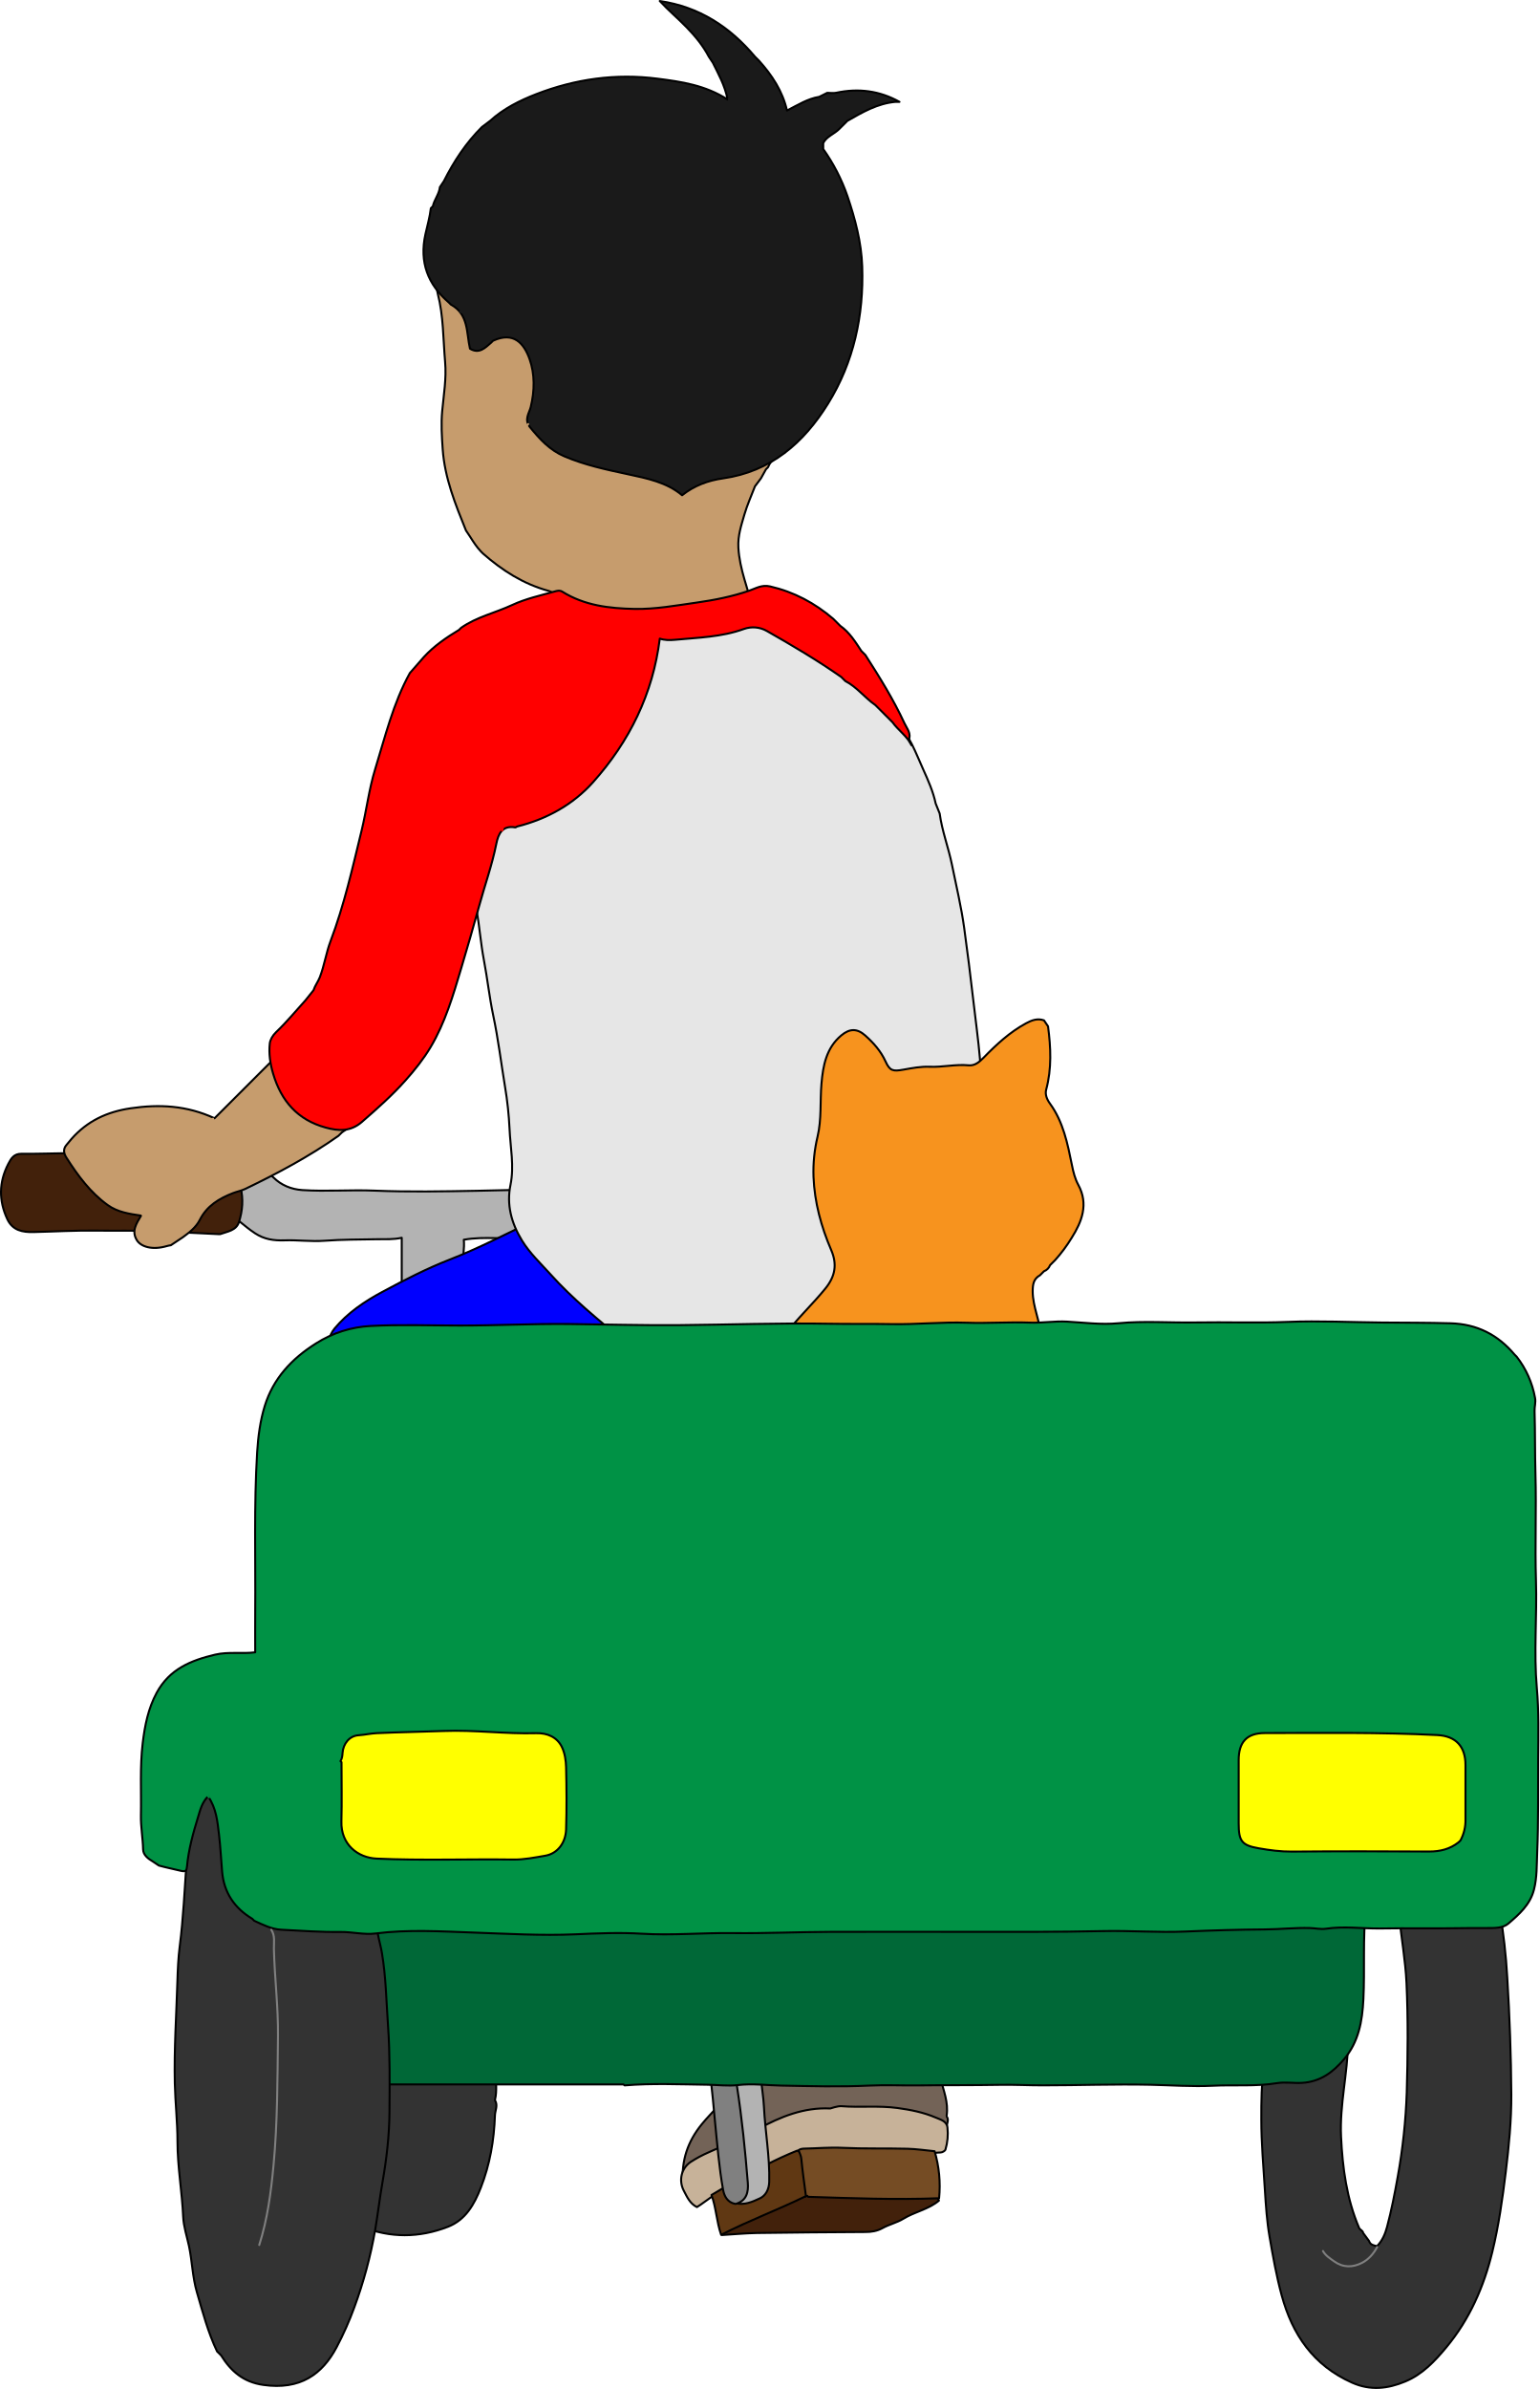
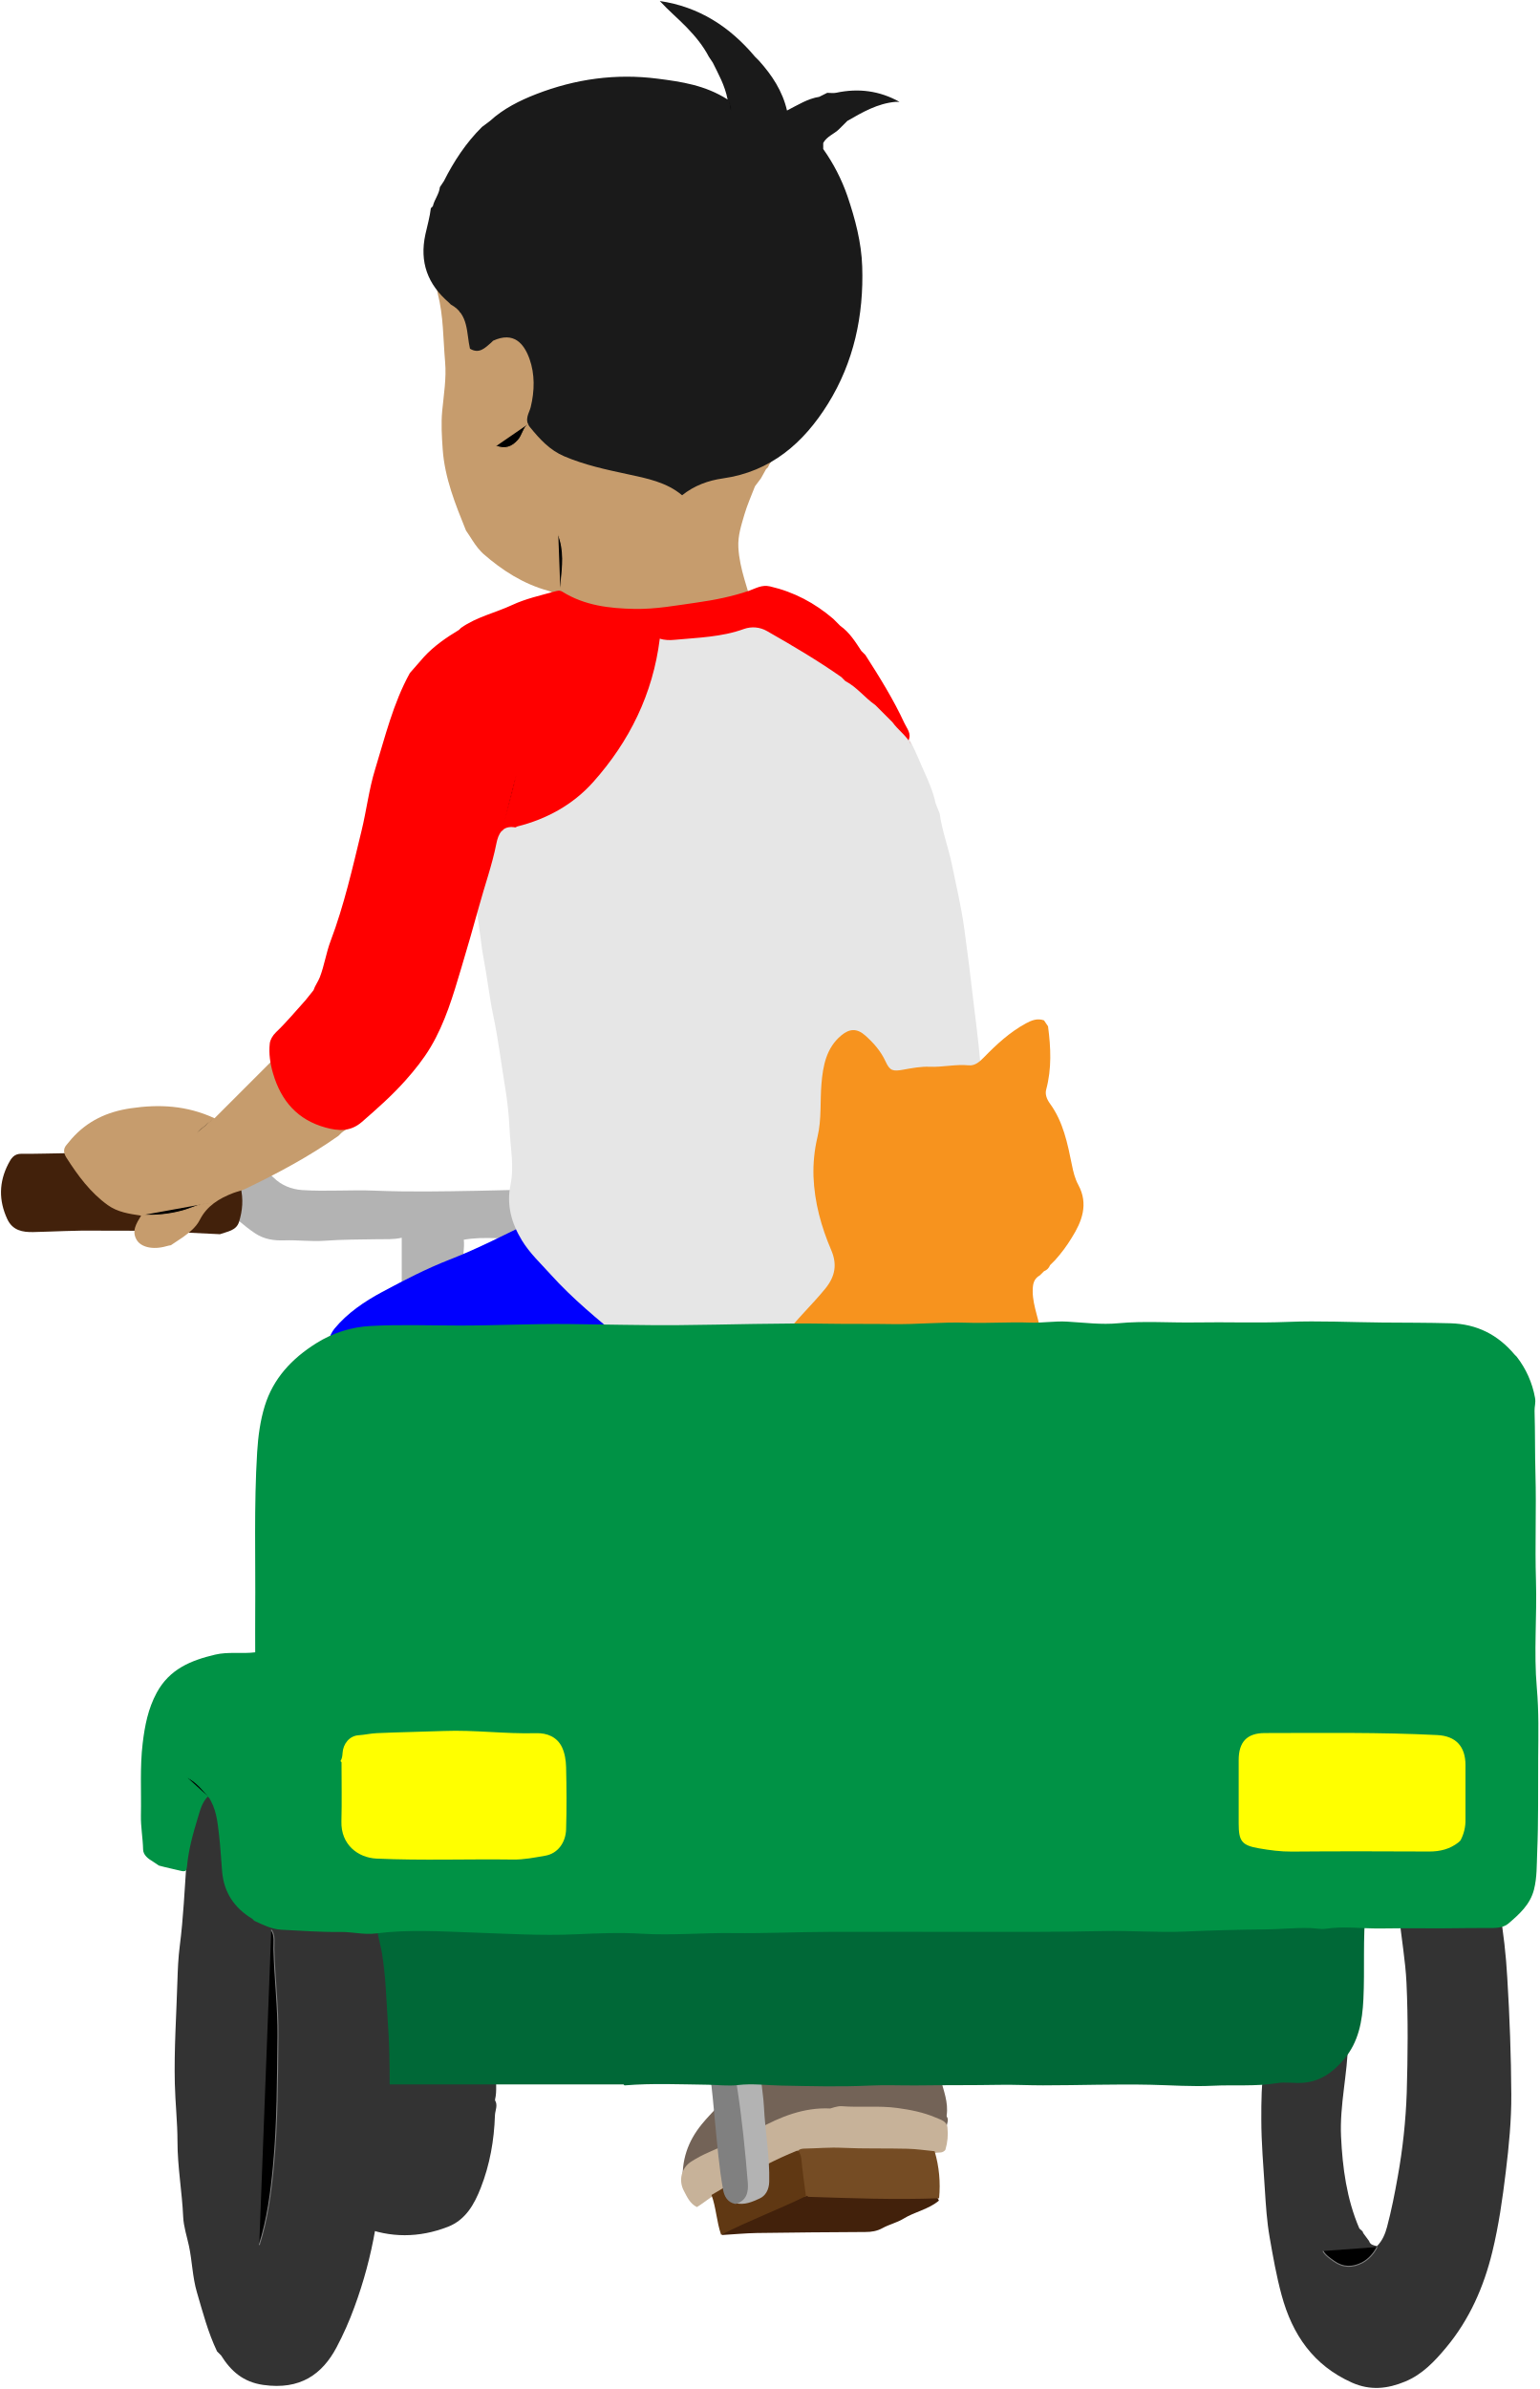
<svg xmlns="http://www.w3.org/2000/svg" id="bennettOdinRickshaw" viewBox="0 0 1533.97 2379.92">
  <defs>
    <style>
-       .cls-1 {
+       .pedalBarFront {
        fill: #b3b3b3;
      }

-       .cls-1, .cls-10, .cls-11, .cls-12, .cls-13, .cls-17, .cls-18, .cls-19, .cls-2, .cls-20, .cls-3, .cls-4, .cls-5, .cls-6, .cls-7, .cls-8, .cls-9 {
-         stroke: #000;
-       }
- 
-       .cls-1, .cls-10, .cls-11, .cls-12, .cls-13, .cls-14, .cls-15, .cls-16, .cls-17, .cls-18, .cls-19, .cls-2, .cls-20, .cls-21, .cls-22, .cls-3, .cls-4, .cls-5, .cls-6, .cls-7, .cls-8, .cls-9 {
-         stroke-linecap: round;
-         stroke-linejoin: round;
-         stroke-width: 2px;
-       }
- 
-       .cls-2 {
+       .pedalBottom {
        fill: #42210b;
      }

-       .cls-3 {
+     .pedalBarSide {
+         fill: gray;
+       }
+ 
+ 
+       .tires {
+         fill: #333;
+       }
+ 
+       .chassis {
+         fill: #006837;
+       }
+ 
+       .rear {
+         fill: #009245;
+       }
+ 
+       .lights {
+         fill: #ff0;
+       }
+ 
+       .tiresLine {
+         stroke: gray;
+       }
+ 
+       .rearLine {
+         stroke: #009245;
+       }
+ 
+ 
+       .shoe {
        fill: #736357;
      }

-       .cls-4 {
+       .soleSide {
        fill: #c7b299;
      }

-       .cls-5 {
+       .pedalFront {
        fill: #754c24;
      }

-       .cls-6 {
+       .pedalSide {
        fill: #603813;
      }

-       .cls-7 {
+       .jeans {
        fill: blue;
      }

-       .cls-8 {
+       .skin {
        fill: #c69c6d;
      }

-       .cls-9 {
+       .shirt {
        fill: #e6e6e6;
      }

-       .cls-10 {
+       .sleeves {
        fill: red;
      }

-       .cls-11 {
+       .hair {
        fill: #1a1a1a;
      }

-       .cls-12 {
+       .fur {
        fill: #f7931e;
      }

-       .cls-13 {
-         fill: gray;
-       }
- 
-       .cls-14, .cls-15, .cls-16, .cls-21, .cls-22 {
-         fill: none;
-       }
- 
-       .cls-14 {
+       .skinLine {
        stroke: #c69c6d;
      }

-       .cls-15 {
+       .sleevesLine {
        stroke: red;
      }

-       .cls-16 {
+       .hairLine {
        stroke: #1a1a1a;
-       }
- 
-       .cls-17 {
-         fill: #333;
-       }
- 
-       .cls-18 {
-         fill: #006837;
-       }
- 
-       .cls-19 {
-         fill: #009245;
-       }
- 
-       .cls-20 {
-         fill: #ff0;
-       }
- 
-       .cls-21 {
-         stroke: gray;
-       }
- 
-       .cls-22 {
-         stroke: #009245;
      }
        </style>
  </defs>
-   <path class="cls-1" d="M518.32,1208.47c.47-7.82-5.92-14.08-3.34-23.1-14.33.31-27,.67-39.67.89-34,.62-68,1.26-102-.14-24-1-48,1-72-.56-11.19-.72-21.31-5.07-28.66-12.42-8.41-8.4-15.71-9.32-25.42-3.83-2.6,1.47-5.48,3.46-8.91,3.16l-6,4a126,126,0,0,0-27.46,11.38c2.85,3.78,4.71,8.39,9.46,10.62l8,6c11.28,7.18,20.69,16.79,31.89,24.17,9.12,6,18.6,7.35,29.11,7,13.32-.48,26.83,1.37,40,.4,17.71-1.3,35.36-1.21,53-1.53,7.67-.14,15.38.48,24-1.45v51.61c10.92-1.09,19.65-8.31,30-10.17l6-4c8.8-1.69,16.32-6.94,25-9-.43-9.07,1.74-18,.84-26.48,21.37-3.8,41.85.13,61.44-1.82,2.7-5.74-2.38-9.77-1.32-14.69Z" />
-   <path class="cls-2" d="M219.32,1229.47c7.19-2.64,16.12-3.51,18.81-12.06,3.56-11.35,4.58-22.85,1.54-35-2.52-10.11-11-6.44-15.47-7.32-29.57-5.77-59.23-11.27-88.95-16.18-22.25-3.67-44.23-10.41-66.93-10.15-15.66.19-31.33.79-47,.64-7.37-.07-10.2,4.52-13.06,10.06-9.39,18.25-9.62,36.48-1,55,5.3,11.39,15.26,13.17,26,12.92,21-.48,41.93-1.74,63-1.43,19.3.28,38.67-.27,58,.52,21.34.88,42.66,2,64,3Z" />
-   <path class="cls-3" d="M943.32,2107.47c1.9-13-3.05-24.85-6.21-36.94-.73-2.78-4-4.19-7.79-4.18-62,.17-124,.3-186-.08-8.75-.06-10.32,7.81-12.38,11.55-8.28,15-21.34,25.62-31.79,38.52-13.66,16.88-20.31,35.53-18.69,58.71l262.91-55.21c-.43-4,2.76-7.7,0-11.37" />
-   <path class="cls-4" d="M827.32,2100.47c-26.21-1.29-49.73,8.25-71.79,20.39-16,8.82-32.79,15.85-49.36,23.28a123.4,123.4,0,0,0-17.76,9.48c-9.5,6.28-12.4,18.58-7,28.79,3.21,6.06,6,12.82,13.06,16.28,9.44-5.64,17.59-14.53,28.85-16,16.14-2.06,32-5.23,47.95-8.36,27.32-5.37,54.77-10.12,82.11-15.45,19.52-3.8,39.15-7.64,58.91-10.46,8.35-1.19,16.43-3.95,25-4.13,1.69,0,4.41-1.53,4.83-2.91a55.6,55.6,0,0,0,2-21.93c-.68-6.49-7-7.87-11.86-10-12.13-5.16-24.76-7.65-37.93-9.45-18.76-2.57-37.42-.32-56-1.83C834.64,2097.94,827.32,2100.47,827.32,2100.47Z" />
-   <path class="cls-2" d="M766.32,2194.47l-26,10-6,4c-17.1,5.82-17.1,5.82-14.81,18.05,11.49-.67,23.14-1.79,34.81-2,36-.55,72-.79,108-1,6,0,11.58-.84,17.09-3.89,6.62-3.67,14.38-5.39,20.8-9.33,11.37-7,25.16-9.32,35.42-18.07-3-7.14-8-7.91-14.31-7.87-36,.24-72,.17-108,.08-14,0-28.09-1.14-41,6Z" />
-   <path class="cls-5" d="M805.32,2188.47c43.32,1.39,86.65,3.09,130.46,1.41a122.36,122.36,0,0,0-4.45-46.83c-9-.86-18-2.24-27-2.47-21.66-.57-43.33.12-65-.93-12.62-.62-25.32.57-38,.8-8.32.15-8.73,6.34-8.9,12-.35,11.65-.1,23.33-.1,36.2,4-.87,8,1,12-1.21Z" />
-   <path class="cls-6" d="M794.32,2142.47c-21.11,8.43-41,19.25-61,30.05-8.14,4.4-16,9.27-24.33,14.11,4.64,12.59,5,26.34,9.59,39.7,28.27-14.51,57.2-25.13,84.51-38.58-1.62-12.59-3.44-24.91-4.61-37.29-.26-2.69-1.33-4.71-2.18-7Z" />
-   <path class="cls-7" d="M542.32,1228.47c-3-5-7.7-8.3-11.09-12.1-28,13.38-54.65,27.34-82.83,38.3-23.34,9.08-45.77,20.68-67.72,32.47-17.26,9.26-34.33,20.7-47.31,36.37-5.69,6.86-6.73,15.71-9.94,24.46H655.8c-2.43-5-7.66-6.87-9.48-11.5l-20-20c-6.25-9-15.76-15-22-24l-20-20c-6.25-9-15.76-15-22-24Z" />
-   <path class="cls-8" d="M278.32,1049.47,213.79,1114c-27.79-12.8-55-14.13-83.53-9.94-23.71,3.48-43.21,12.68-58.93,30.42-1.73,2-3.31,4-5,6-3.79,4.35-2.8,8.64,0,13,11.33,17.71,23.7,34.52,41,47,9.83,7.07,21.51,8.78,33.29,10.52-4.83,8-9.78,15.5-4.25,24.47,4,6.52,15.31,10.15,29.9,5.87a29.16,29.16,0,0,1,4-.84l12-8c6.58-4.75,13.17-10.06,16.75-17.12,7.21-14.22,19.34-21.46,33.26-26.85,3.93-1.52,8.19-2.28,12-4.09,32.22-15.51,63.75-32.25,93-52.94l2-2c3.42-3.9,9.73-4.93,11-11l-16-16c-13.78-10.83-24.23-25.17-38-36Z" />
-   <path class="cls-8" d="M502.32,304.47l-67.95-34c-.2,8,0,14.92,1.83,22,5.78,22.27,5.35,45.24,7.33,67.95,1.45,16.65-1.36,32.71-2.89,49.05-1.18,12.52-.39,25.29.49,38,2,28.74,12.62,54.81,23.19,81l4,6c3.32,5.26,6.66,10.49,11,15l2,2c19.12,16.81,40.12,30.23,65,37.08,9.4,2.6,9.41,11.4,11,19.42H750.56c-4.94-21.16-13.6-40.69-14.79-62.47-.66-12,3-22.4,6-32.89,2.78-9.46,6.91-18.78,10.53-28.14l6-8q2.49-4.5,5-9l2-2c3-7.65,10.88-12.89,11.18-21.91l-70.18-35.09-66-34-68-34Z" />
-   <path class="cls-9" d="M496.32,794.47c-1.92,16.41-7.3,32-11.21,47.95-.68,2.8-.26,5.41-.79,8.05l-10,34c-.41,7.37-.69,14.5.62,22.07,2.87,16.55,4.12,33.38,7.27,50,3.47,18.25,5.44,36.79,9.27,55,5,23.53,7.86,47.36,11.75,71a354.24,354.24,0,0,1,4.52,42c.8,18.57,4.81,37,.92,56-4,19.42.8,37.77,11.37,55.1,7.84,12.86,18.61,22.83,28.41,33.71,22,24.47,47.5,45.27,71.66,65.12H978.32c0-53.33.44-105.67-.15-158-.44-40,1.8-80-1.53-120-1.72-20.72-4.67-41.33-7-61.89-2.69-23.34-5.63-46.8-8.85-70.14-2.94-21.31-7.93-42-12.19-63-3.49-17.16-9.88-33.57-12.23-51l-4-10c-2.5-11.86-7.47-23-12.37-33.83-7.62-16.82-13.69-34.86-27.63-48.17l-6-6c-3.5-.89-4.5-5.11-8-6l-6-6c-3.5-.89-4.5-5.11-8-6l-6-6c-4.38-1.36-5.62-6.64-10-8l-6-6c-3.5-.89-4.5-5.11-8-6l-6-6c-3.5-.89-4.5-5.11-8-6l-6-6c-3.5-.89-4.5-5.11-8-6l-6-6c-3.5-.89-4.5-5.11-8-6l-8-8c-3.39-2.1-6.41-4.16-11-4.15-75.67.22-151.34.15-227,.17-2.37,0-4.83-.45-7.14,1.09-2.72,16.41-9.07,32.14-10.86,48.89l-10,34c-1.92,16.41-7.3,32-11.21,47.95-.68,2.8-.26,5.41-.79,8.05Z" />
-   <path class="cls-10" d="M889.32,719.47c5.77,8.13,14.58,13.76,19,23l-3-5c3.18-6.73-1.6-11.66-4.06-17-11-23.79-24.84-46-38.94-68l-4-4c-6-9.15-11.8-18.52-21-25l-7-7c-18.42-15.75-39.09-26.78-62.94-32.29-8.38-1.93-14.27,2-21,4.33-16.93,5.79-34.45,9.27-52,11.75-20.54,2.88-41,6.74-62,6.34-25.34-.49-49.92-3.37-72-17.14-2.71-1.69-5.11-.94-8-.13-14.13,3.94-28.59,7.12-41.89,13.31-16.91,7.87-35.55,11.9-51.07,22.83l-2,2c-12.7,7.66-24.9,16-35,27l-14,16c-16.68,30.18-24.66,63.57-34.68,96.1-6.09,19.79-8.51,40.69-13.43,60.88-9,37-17.36,74.26-30.89,110-4.45,11.76-6.18,24.31-10.74,36.1-1.77,4.56-4.8,8.32-6.26,12.9l-8,10c-9.67,10.67-18.86,21.83-29.26,31.74-3.65,3.48-5.95,7.77-6.33,11.31-1.08,10,.33,20,3.3,30,8.09,27.46,24.53,46.17,52.33,53.78,12.54,3.43,24.63,4.42,36.18-5.62,15.17-13.19,30.22-26.52,43.52-41.47,9.11-10.24,17.94-21.28,24.91-33,14.52-24.37,22.48-51.6,30.56-78.73,6.05-20.32,12-40.68,17.6-61.12,5.71-21,13.13-41.48,17.38-62.91,1.88-9.49,5.88-18.49,18.83-16.17.48.08,1.41-.79,2-.93C544.81,816,571,801.58,591,779.19c36.26-40.6,59.66-88,66.47-143,4.78,1.64,9.87,1.66,14.84,1.19,23.22-2.21,46.7-2.67,69.05-10.81a27.44,27.44,0,0,1,22.86,2.06c25.24,14.36,50.27,29.15,74.1,45.82l4,4c11.59,6,19.44,16.7,30,24Z" />
-   <path class="cls-11" d="M836.32,128.47c-5,5.07-12.46,7.29-16,14v6a185.76,185.76,0,0,1,24.16,46.95c7.74,22.83,13.88,46,14.69,70.06,1.62,48.74-8.31,95.23-34.14,136.81-24.19,38.93-56.89,67.55-104.7,74.3-14.64,2.07-28.44,7.07-40.63,16.79-15.39-13-34.91-16.81-54.37-21-21.39-4.57-42.76-9.15-63.07-17.81-14.57-6.22-24.44-17.14-34.13-29-6.14-7.5-.73-14.15.7-20,4-16.36,4.16-33-1.15-47.9-5.47-15.37-15.6-27.73-36.36-18.23l-2,2c-6.08,5.23-11.88,11.44-21,5.94-3.64-15.75-1.12-34.24-19-43.94l-2-2c-21.1-18.12-29.49-40.17-23.4-68.08,1.86-8.57,4.42-17.12,5.4-25.92l2-2c1.49-6.64,6.29-12.06,7-19l4-6c10-19.86,22.1-38.27,38-54l8-6c13.41-12.26,29.58-20.31,46.1-26.72C573.28,78.67,613.63,73,655.33,78.38c23.66,3.06,47.11,6.34,69.73,20.74-2.87-14.5-9.26-25.41-14.74-36.65l-4-6c-5.7-10.91-13.4-20.24-21.92-29.07-8.7-9-18.33-17-26.95-26.4,39.1,5.74,69.85,25.65,94.87,55.47l4,4c12.95,14.39,23.44,30.24,27.91,49.63,11.11-5.7,20.7-11.82,32.09-13.63l8-4c3,0,6.11.53,9-.08,22.16-4.74,43.18-2,63,9.08h-4c-17.88,1.59-32.93,10.33-48,19Z" />
-   <path class="cls-1" d="M724.32,2064.47c1.54,43.44,4.68,86.76,8.09,130.21,9.58,2.49,17.55-1.37,24.71-4.64,5.73-2.61,9.21-8.75,9.4-16.56.61-25.2-4.07-50-5.29-75-.46-9.36-2.2-18.65-2.81-28-.4-6.16-2.92-8.45-9.11-8.1-8,.44-16,.1-24,.1Z" />
-   <path class="cls-12" d="M1040.32,1016.47c-6.55-2.31-12.34-.08-18,3-16.09,8.75-29.35,21-42,34-4.17,4.3-8.88,8.42-15,7.81-13.11-1.29-25.94,2-39,1.43-8.61-.35-17.41,1.3-26,2.86-10.53,1.91-13.58,1.3-17.9-8.17-4.71-10.34-12-18.53-20.22-25.84s-15.66-6.95-23.88-.08c-15,12.49-18.22,30.28-19.74,48s.26,35.38-3.94,53a149,149,0,0,0-4,39.91c1,25.33,7.65,49.67,17.67,73,6,14,4.06,26-5.79,38.17-13.3,16.35-28.87,30.7-42.11,48.33h257c-.92-15.82-8.3-29.87-8.35-45.5,0-7.09.92-12.42,7.28-16l4-4a10.16,10.16,0,0,0,6-6l5-5a147,147,0,0,0,16.57-22.27c10.08-16,17.08-33.47,6.57-52.8-3.29-6.06-5-12.9-6.37-19.88-4.32-21.32-8.6-42.84-21.82-61-3.12-4.3-5.08-9.19-3.79-14,5.62-20.94,4.62-41.94,1.84-63Z" />
-   <path class="cls-13" d="M733.32,2195.47c10.75-3.14,12.59-11.9,11.85-21-2.6-32.1-5.83-64.16-10.78-96-.55-3.58-.07-7.32-.07-11.49H707.47c2.43,15.74,3.42,31.14,5,46.49,2.28,22.71,4,45.51,8.07,68,1.14,6.31,4.25,12.43,11.82,14Z" />
-   <path class="cls-14" d="M208.32,1198.47c-9.56.8-17.91,5.64-27,8a123.62,123.62,0,0,1-39,4" />
-   <path class="cls-14" d="M556.32,532.47c6.33,15.67,4.42,31.88,2.74,48a44,44,0,0,1-.74,6" />
-   <path class="cls-14" d="M526.32,422.47c-4.9,4.36-5.58,11.23-9.89,16.1-6.29,7.09-13.15,9.33-22.11,5.9" />
-   <path class="cls-15" d="M514.32,772.47c-2.91,15.62-10.3,39.59-14,55" />
-   <path class="cls-16" d="M458.32,310.47l28,8" />
-   <path class="cls-14" d="M212.32,1114.47c-5.41,4.58-11.47,8.42-16,14" />
-   <path class="cls-16" d="M726.32,98.47c.56,4,3,7.73,2,12" />
-   <path class="cls-17" d="M493.32,2091.47c2.12-8.66.38-17.33,1.29-26.5H360.82v153.31c28,11.3,56.82,11.17,85.45.08,17.76-6.87,26.43-22.53,32.86-39,9-23,13.26-47.22,14.06-71.93.16-5,3.15-10,.13-15Z" />
-   <path class="cls-17" d="M1358.32,2224.47c-.29-2.5-3.13-3.08-4-5-12.38-29-16.52-59.8-18-91-1.48-31.57,6.55-62.52,7-94.07l-83.09,16.34c0,2.73.32,4.8,0,6.72-3.47,17.86-3.36,36.13-3.36,54,0,23.28,2.09,46.67,3.54,70,1,15.71,2,31.43,4.7,47,3.39,19.49,6.8,38.87,12,58,10.71,39.43,31.66,69.94,70.09,87.1,18.22,8.13,35.47,6.23,53.09-1.1,17.2-7.17,29.42-20.24,40.94-34.08,23.15-27.83,37.36-60.23,45.82-95,6.39-26.24,10.17-53,13.44-79.92,3.12-25.62,5.65-51.32,5.49-77-.23-38.67-1.63-77.38-4-116a597.11,597.11,0,0,0-7.71-68l-1,4h-103l4,2c2.1,22.36,6.22,44.44,7.27,67,1.68,36.36,1.29,72.73.25,109a584.74,584.74,0,0,1-9,84.11c-3,16.82-6.26,33.44-10.63,49.89-1.86,7-4.65,13.71-10,19.14-3.25-.76-6.7-1.18-7.94-5.13Z" />
-   <path class="cls-18" d="M622.32,2077.47c27.64-2.28,55.34-1,83-.66,10,.13,20.19,1.49,30,.33,14.49-1.73,28.72.24,43,.52,29.35.56,58.66,1.42,88,0,16-.79,32,0,48-.17,27.33-.36,54.67-.09,82-.58,14.26-.26,28.67.53,43,.51,35.66,0,71.35-1.36,107-.59,20.66.45,41.52,2,62,1,21.34-1.09,42.87.87,64-2.59,8.5-1.39,16.7.2,25.07-.29,18.31-1.07,31-10.68,41.88-23.52,14.58-17.18,18.28-37.92,19.33-59.91,1.44-30-.68-60,2.43-90.51H368.82v175.5h252.5Z" />
-   <path class="cls-17" d="M376.32,1786.47c-.63,43,.95,86-.76,129-.4,10,3.35,20,5,30,4.09,24.23,4.4,48.64,6.13,73,2,28.38,1.58,56.69,1.42,85-.13,23.86-2.91,47.46-7.08,71.13-2.71,15.39-4.55,31.31-7.17,46.8a438.82,438.82,0,0,1-20.73,77,317.28,317.28,0,0,1-17.79,40.08c-14.17,26.61-36,42.68-73.11,37.36-19.89-2.86-32.11-13.69-41.94-29.39l-4-4c-9-18.86-14.26-39-20.1-59-4.42-15.09-4.65-30.79-7.89-46-2.06-9.65-5.33-19.27-5.76-29-1.1-25.05-5.69-49.76-5.68-75,0-19.27-2.22-38.62-2.66-58-.78-34,1.55-68,2.59-102,.35-11.55.86-23.38,2.36-35,3.59-27.88,4.78-56,6.77-84,1.75-24.55.37-49.32.37-74h188Z" />
-   <path class="cls-19" d="M158.32,1858.47c7.25,2,14.64,3.48,21.94,5.26,4.91,1.19,5.71-.37,6.07-4.26,1.52-16.81,6-32.94,10.94-49,2.22-7.28,3.88-14.74,10.06-21,8.26,12,9.36,25.15,10.89,38,1.46,12.28,2.05,24.66,3.11,37,1.8,20.88,12.22,36.3,30,47l2,2c8.68,4,17.3,8.41,27,8.92,19.65,1,39.28,2.49,59,2.23,11.66-.15,23.56,3,34.95,1.51,32.37-4.16,64.84-2.07,97-.94,34,1.19,68.07,3.25,102,1.77,22-1,44.32-1.94,66-.61,30.49,1.87,60.73-1,91.07-.61,32.24.4,64.65-1.12,97-1.23,48.66-.15,97.33,0,146,0,19,0,38,0,57,0,23-.06,46-.27,69-.77,27.32-.59,54.71,1.62,82,.45,26.35-1.13,52.64-1.94,79-2.1,14.93-.09,30-1.83,45-1.38,5.31.15,10.76,1.47,16,.68,17.67-2.66,35.38-.12,53-.23,14.59-.09,29.36-.38,44-.19,21,.27,42-.39,63-.26,7.79,0,16.18.31,21.74-4.48,10.71-9.22,21.57-18.68,25.44-33.66,3.18-12.31,2.7-24.56,3.23-37,1.35-31.34.78-62.71,1-94,.19-23.26.73-46.68-1.34-70-3.15-35.6.24-71.31-.86-107-1.09-35.3.47-70.68-.51-106-.59-21-.27-42-.9-63-.13-4.37,1.37-8.36.47-13.06a93.35,93.35,0,0,0-18.3-41l-2-2c-16.72-19.86-37.48-30.52-64-31.27-22.68-.64-45.34-.55-68-.74-31.34-.27-62.72-1.91-94-.63-30.7,1.25-61.35,0-92,.55-25.67.42-51.3-1.66-77,.8-16.88,1.62-34-.65-51-1.63-12.32-.71-24.61,1.46-37,1-21-.78-42,.83-63,.1-25-.87-50,1.88-75,1.39-20.68-.4-41.35,0-62-.37-50-.89-100,1-150,1.39-36.63.3-73.34-.75-110-1.12-35.95-.37-72,1.55-108,1.53-29.67,0-59.4-1.18-89,.42a112.26,112.26,0,0,0-54.23,17.24c-24.47,15.31-42.9,35.26-51.28,62.49-4.49,14.56-6.6,30.27-7.56,45.84-3.27,53.31-1.51,106.67-1.94,160-.1,13,0,26,0,39.53-13.24,1.7-26.73-.8-40,2.33-24.11,5.69-45.46,14.4-58.19,38-8.57,15.89-11.8,32.61-13.92,50.11-2.9,24-1.28,48-1.78,72-.24,11.36,1.94,22.61,2.18,34,.12,5.47,5,9.22,9.75,12Z" />
-   <path class="cls-20" d="M1455.32,1833.47a42.33,42.33,0,0,0,5-21q0-27,0-54c0-18.65-9.52-29-28-30-57.31-2.87-114.66-2.07-172-2-17.86,0-26,9-26,26.91q0,31.5,0,63c0,17.75,3,21.93,20,24.89,10.87,1.9,21.77,3.38,33,3.28,45.66-.4,91.33-.3,137-.07,10.81,0,20.48-2.41,29-9.1Z" />
-   <path class="cls-20" d="M340.32,1755.47c0,19.67.43,39.35-.11,59-.64,23.09,16.46,36.22,35.1,37.07,45.33,2.06,90.68.3,136,.94,10.86.16,21.38-2,32-3.82,12.85-2.23,20.39-13.48,20.79-26.19.66-20.65.5-41.34,0-62-.16-6.7-1.26-13.92-4.08-19.88-4.9-10.32-14.92-14.29-25.73-14-30.72.89-61.29-3.38-92-2.19-22.33.85-44.68,1.16-67,2.17-6,.27-11.9,1.69-18,2.09-9,.58-15.35,8.32-15.95,17.78-.18,2.86-.5,5.55-2.06,8Z" />
-   <path class="cls-21" d="M270.32,1922.47c4,5.86,2.48,12.89,2.62,19,.68,29,4.41,58,4.05,87-.54,43-.4,86.07-4.46,129-2.53,26.81-6,53.28-14.21,79" />
-   <path class="cls-21" d="M1372.32,2238.47c-3.54,6.71-8.62,12.45-15.12,15.78-9.2,4.72-18.78,5-28-1.64-4.15-3-8.33-5.6-10.9-10.14" />
-   <path class="cls-22" d="M186.32,1770.47c9.46,4.33,15.54,12.37,22,20" />
+   <path class="pedalBarFront" d="M518.32,1208.47c.47-7.82-5.92-14.08-3.34-23.1-14.33.31-27,.67-39.67.89-34,.62-68,1.26-102-.14-24-1-48,1-72-.56-11.19-.72-21.31-5.07-28.66-12.42-8.41-8.4-15.71-9.32-25.42-3.83-2.6,1.47-5.48,3.46-8.91,3.16l-6,4a126,126,0,0,0-27.46,11.38c2.85,3.78,4.71,8.39,9.46,10.62l8,6c11.28,7.18,20.69,16.79,31.89,24.17,9.12,6,18.6,7.35,29.11,7,13.32-.48,26.83,1.37,40,.4,17.71-1.3,35.36-1.21,53-1.53,7.67-.14,15.38.48,24-1.45v51.61c10.92-1.09,19.65-8.31,30-10.17l6-4c8.8-1.69,16.32-6.94,25-9-.43-9.07,1.74-18,.84-26.48,21.37-3.8,41.85.13,61.44-1.82,2.7-5.74-2.38-9.77-1.32-14.69Z" />
+   <path class="pedalBottom" d="M219.32,1229.47c7.19-2.64,16.12-3.51,18.81-12.06,3.56-11.35,4.58-22.85,1.54-35-2.52-10.11-11-6.44-15.47-7.32-29.57-5.77-59.23-11.27-88.95-16.18-22.25-3.67-44.23-10.41-66.93-10.15-15.66.19-31.33.79-47,.64-7.37-.07-10.2,4.52-13.06,10.06-9.39,18.25-9.62,36.48-1,55,5.3,11.39,15.26,13.17,26,12.92,21-.48,41.93-1.74,63-1.43,19.3.28,38.67-.27,58,.52,21.34.88,42.66,2,64,3Z" />
+   <path class="shoe" d="M943.32,2107.47c1.9-13-3.05-24.85-6.21-36.94-.73-2.78-4-4.19-7.79-4.18-62,.17-124,.3-186-.08-8.75-.06-10.32,7.81-12.38,11.55-8.28,15-21.34,25.62-31.79,38.52-13.66,16.88-20.31,35.53-18.69,58.71l262.91-55.21c-.43-4,2.76-7.7,0-11.37" />
+   <path class="soleSide" d="M827.32,2100.47c-26.21-1.29-49.73,8.25-71.79,20.39-16,8.82-32.79,15.85-49.36,23.28a123.4,123.4,0,0,0-17.76,9.48c-9.5,6.28-12.4,18.58-7,28.79,3.21,6.06,6,12.82,13.06,16.28,9.44-5.64,17.59-14.53,28.85-16,16.14-2.06,32-5.23,47.95-8.36,27.32-5.37,54.77-10.12,82.11-15.45,19.52-3.8,39.15-7.64,58.91-10.46,8.35-1.19,16.43-3.95,25-4.13,1.69,0,4.41-1.53,4.83-2.91a55.6,55.6,0,0,0,2-21.93c-.68-6.49-7-7.87-11.86-10-12.13-5.16-24.76-7.65-37.93-9.45-18.76-2.57-37.42-.32-56-1.83C834.64,2097.94,827.32,2100.47,827.32,2100.47Z" />
+   <path class="pedalBottom" d="M766.32,2194.47l-26,10-6,4c-17.1,5.82-17.1,5.82-14.81,18.05,11.49-.67,23.14-1.79,34.81-2,36-.55,72-.79,108-1,6,0,11.58-.84,17.09-3.89,6.62-3.67,14.38-5.39,20.8-9.33,11.37-7,25.16-9.32,35.42-18.07-3-7.14-8-7.91-14.31-7.87-36,.24-72,.17-108,.08-14,0-28.09-1.14-41,6Z" />
+   <path class="pedalFront" d="M805.32,2188.47c43.32,1.39,86.65,3.09,130.46,1.41a122.36,122.36,0,0,0-4.45-46.83c-9-.86-18-2.24-27-2.47-21.66-.57-43.33.12-65-.93-12.62-.62-25.32.57-38,.8-8.32.15-8.73,6.34-8.9,12-.35,11.65-.1,23.33-.1,36.2,4-.87,8,1,12-1.21Z" />
+   <path class="pedalSide" d="M794.32,2142.47c-21.11,8.43-41,19.25-61,30.05-8.14,4.4-16,9.27-24.33,14.11,4.64,12.59,5,26.34,9.59,39.7,28.27-14.51,57.2-25.13,84.51-38.58-1.62-12.59-3.44-24.91-4.61-37.29-.26-2.69-1.33-4.71-2.18-7Z" />
+   <path class="jeans" d="M542.32,1228.47c-3-5-7.7-8.3-11.09-12.1-28,13.38-54.65,27.34-82.83,38.3-23.34,9.08-45.77,20.68-67.72,32.47-17.26,9.26-34.33,20.7-47.31,36.37-5.69,6.86-6.73,15.71-9.94,24.46H655.8c-2.43-5-7.66-6.87-9.48-11.5l-20-20c-6.25-9-15.76-15-22-24l-20-20c-6.25-9-15.76-15-22-24Z" />
+   <path class="skin" d="M278.32,1049.47,213.79,1114c-27.79-12.8-55-14.13-83.53-9.94-23.71,3.48-43.21,12.68-58.93,30.42-1.73,2-3.31,4-5,6-3.79,4.35-2.8,8.64,0,13,11.33,17.71,23.7,34.52,41,47,9.83,7.07,21.51,8.78,33.29,10.52-4.83,8-9.78,15.5-4.25,24.47,4,6.52,15.31,10.15,29.9,5.87a29.16,29.16,0,0,1,4-.84l12-8c6.58-4.75,13.17-10.06,16.75-17.12,7.21-14.22,19.34-21.46,33.26-26.85,3.93-1.52,8.19-2.28,12-4.09,32.22-15.51,63.75-32.25,93-52.94l2-2c3.42-3.9,9.73-4.93,11-11l-16-16c-13.78-10.83-24.23-25.17-38-36Z" />
+   <path class="skin" d="M502.32,304.47l-67.95-34c-.2,8,0,14.92,1.83,22,5.78,22.27,5.35,45.24,7.33,67.95,1.45,16.65-1.36,32.71-2.89,49.05-1.18,12.52-.39,25.29.49,38,2,28.74,12.62,54.81,23.19,81l4,6c3.32,5.26,6.66,10.49,11,15l2,2c19.12,16.81,40.12,30.23,65,37.08,9.4,2.6,9.41,11.4,11,19.42H750.56c-4.94-21.16-13.6-40.69-14.79-62.47-.66-12,3-22.4,6-32.89,2.78-9.46,6.91-18.78,10.53-28.14l6-8q2.49-4.5,5-9l2-2c3-7.65,10.88-12.89,11.18-21.91l-70.18-35.09-66-34-68-34Z" />
+   <path class="shirt" d="M496.32,794.47c-1.92,16.41-7.3,32-11.21,47.95-.68,2.8-.26,5.41-.79,8.05l-10,34c-.41,7.37-.69,14.5.62,22.07,2.87,16.55,4.12,33.38,7.27,50,3.47,18.25,5.44,36.79,9.27,55,5,23.53,7.86,47.36,11.75,71a354.24,354.24,0,0,1,4.52,42c.8,18.57,4.81,37,.92,56-4,19.42.8,37.77,11.37,55.1,7.84,12.86,18.61,22.83,28.41,33.71,22,24.47,47.5,45.27,71.66,65.12H978.32c0-53.33.44-105.67-.15-158-.44-40,1.8-80-1.53-120-1.72-20.72-4.67-41.33-7-61.89-2.69-23.34-5.63-46.8-8.85-70.14-2.94-21.31-7.93-42-12.19-63-3.49-17.16-9.88-33.57-12.23-51l-4-10c-2.5-11.86-7.47-23-12.37-33.83-7.62-16.82-13.69-34.86-27.63-48.17l-6-6c-3.5-.89-4.5-5.11-8-6l-6-6c-3.5-.89-4.5-5.11-8-6l-6-6c-4.38-1.36-5.62-6.64-10-8l-6-6c-3.5-.89-4.5-5.11-8-6l-6-6c-3.5-.89-4.5-5.11-8-6l-6-6c-3.5-.89-4.5-5.11-8-6l-6-6c-3.5-.89-4.5-5.11-8-6l-8-8c-3.39-2.1-6.41-4.16-11-4.15-75.67.22-151.34.15-227,.17-2.37,0-4.83-.45-7.14,1.09-2.72,16.41-9.07,32.14-10.86,48.89l-10,34c-1.92,16.41-7.3,32-11.21,47.95-.68,2.8-.26,5.41-.79,8.05Z" />
+   <path class="sleeves" d="M889.32,719.47c5.77,8.13,14.58,13.76,19,23l-3-5c3.18-6.73-1.6-11.66-4.06-17-11-23.79-24.84-46-38.94-68l-4-4c-6-9.15-11.8-18.52-21-25l-7-7c-18.42-15.75-39.09-26.78-62.94-32.29-8.38-1.93-14.27,2-21,4.33-16.93,5.79-34.45,9.27-52,11.75-20.54,2.88-41,6.74-62,6.34-25.34-.49-49.92-3.37-72-17.14-2.71-1.69-5.11-.94-8-.13-14.13,3.94-28.59,7.12-41.89,13.31-16.91,7.87-35.55,11.9-51.07,22.83l-2,2c-12.7,7.66-24.9,16-35,27l-14,16c-16.68,30.18-24.66,63.57-34.68,96.1-6.09,19.79-8.51,40.69-13.43,60.88-9,37-17.36,74.26-30.89,110-4.45,11.76-6.18,24.31-10.74,36.1-1.77,4.56-4.8,8.32-6.26,12.9l-8,10c-9.67,10.67-18.86,21.83-29.26,31.74-3.65,3.48-5.95,7.77-6.33,11.31-1.08,10,.33,20,3.3,30,8.09,27.46,24.53,46.17,52.33,53.78,12.54,3.43,24.63,4.42,36.18-5.62,15.17-13.19,30.22-26.52,43.52-41.47,9.11-10.24,17.94-21.28,24.91-33,14.52-24.37,22.48-51.6,30.56-78.73,6.05-20.32,12-40.68,17.6-61.12,5.71-21,13.13-41.48,17.38-62.91,1.88-9.49,5.88-18.49,18.83-16.17.48.08,1.41-.79,2-.93C544.81,816,571,801.58,591,779.19c36.26-40.6,59.66-88,66.47-143,4.78,1.64,9.87,1.66,14.84,1.19,23.22-2.21,46.7-2.67,69.05-10.81a27.44,27.44,0,0,1,22.86,2.06c25.24,14.36,50.27,29.15,74.1,45.82l4,4c11.59,6,19.44,16.7,30,24Z" />
+   <path class="hair" d="M836.32,128.47c-5,5.07-12.46,7.29-16,14v6a185.76,185.76,0,0,1,24.16,46.95c7.74,22.83,13.88,46,14.69,70.06,1.62,48.74-8.31,95.23-34.14,136.81-24.19,38.93-56.89,67.55-104.7,74.3-14.64,2.07-28.44,7.07-40.63,16.79-15.39-13-34.91-16.81-54.37-21-21.39-4.57-42.76-9.15-63.07-17.81-14.57-6.22-24.44-17.14-34.13-29-6.14-7.5-.73-14.15.7-20,4-16.36,4.16-33-1.15-47.9-5.47-15.37-15.6-27.73-36.36-18.23l-2,2c-6.08,5.23-11.88,11.44-21,5.94-3.64-15.75-1.12-34.24-19-43.94l-2-2c-21.1-18.12-29.49-40.17-23.4-68.08,1.86-8.57,4.42-17.12,5.4-25.92l2-2c1.49-6.64,6.29-12.06,7-19l4-6c10-19.86,22.1-38.27,38-54l8-6c13.41-12.26,29.58-20.31,46.1-26.72C573.28,78.67,613.63,73,655.33,78.38c23.66,3.06,47.11,6.34,69.73,20.74-2.87-14.5-9.26-25.41-14.74-36.65l-4-6c-5.7-10.91-13.4-20.24-21.92-29.07-8.7-9-18.33-17-26.95-26.4,39.1,5.74,69.85,25.65,94.87,55.47l4,4c12.95,14.39,23.44,30.24,27.91,49.63,11.11-5.7,20.7-11.82,32.09-13.63l8-4c3,0,6.11.53,9-.08,22.16-4.74,43.18-2,63,9.08h-4c-17.88,1.59-32.93,10.33-48,19Z" />
+   <path class="pedalBarFront" d="M724.32,2064.47c1.54,43.44,4.68,86.76,8.09,130.21,9.58,2.49,17.55-1.37,24.71-4.64,5.73-2.61,9.21-8.75,9.4-16.56.61-25.2-4.07-50-5.29-75-.46-9.36-2.2-18.65-2.81-28-.4-6.16-2.92-8.45-9.11-8.1-8,.44-16,.1-24,.1Z" />
+   <path class="fur" d="M1040.32,1016.47c-6.55-2.31-12.34-.08-18,3-16.09,8.75-29.35,21-42,34-4.17,4.3-8.88,8.42-15,7.81-13.11-1.29-25.94,2-39,1.43-8.61-.35-17.41,1.3-26,2.86-10.53,1.91-13.58,1.3-17.9-8.17-4.71-10.34-12-18.53-20.22-25.84s-15.66-6.95-23.88-.08c-15,12.49-18.22,30.28-19.74,48s.26,35.38-3.94,53a149,149,0,0,0-4,39.91c1,25.33,7.65,49.67,17.67,73,6,14,4.06,26-5.79,38.17-13.3,16.35-28.87,30.7-42.11,48.33h257c-.92-15.82-8.3-29.87-8.35-45.5,0-7.09.92-12.42,7.28-16l4-4a10.16,10.16,0,0,0,6-6l5-5a147,147,0,0,0,16.57-22.27c10.08-16,17.08-33.47,6.57-52.8-3.29-6.06-5-12.9-6.37-19.88-4.32-21.32-8.6-42.84-21.82-61-3.12-4.3-5.08-9.19-3.79-14,5.62-20.94,4.62-41.94,1.84-63Z" />
+   <path class="pedalBarSide" d="M733.32,2195.47c10.75-3.14,12.59-11.9,11.85-21-2.6-32.1-5.83-64.16-10.78-96-.55-3.58-.07-7.32-.07-11.49H707.47c2.43,15.74,3.42,31.14,5,46.49,2.28,22.71,4,45.51,8.07,68,1.14,6.31,4.25,12.43,11.82,14Z" />
+   <path class="skinLine fineLine" d="M208.32,1198.47c-9.56.8-17.91,5.64-27,8a123.62,123.62,0,0,1-39,4" />
+   <path class="skinLine fineLine" d="M556.32,532.47c6.33,15.67,4.42,31.88,2.74,48a44,44,0,0,1-.74,6" />
+   <path class="skinLine fineLine" d="M526.32,422.47c-4.9,4.36-5.58,11.23-9.89,16.1-6.29,7.09-13.15,9.33-22.11,5.9" />
+   <path class="sleevesLine fineLine" d="M514.32,772.47c-2.91,15.62-10.3,39.59-14,55" />
+   <path class="hairLine fineLine" d="M458.32,310.47l28,8" />
+   <path class="skinLine fineLine" d="M212.32,1114.47c-5.41,4.58-11.47,8.42-16,14" />
+   <path class="hairLine fineLine" d="M726.32,98.47c.56,4,3,7.73,2,12" />
+   <path class="tires" d="M493.32,2091.47c2.12-8.66.38-17.33,1.29-26.5H360.82v153.31c28,11.3,56.82,11.17,85.45.08,17.76-6.87,26.43-22.53,32.86-39,9-23,13.26-47.22,14.06-71.93.16-5,3.15-10,.13-15Z" />
+   <path class="tires" d="M1358.32,2224.47c-.29-2.5-3.13-3.08-4-5-12.38-29-16.52-59.8-18-91-1.48-31.57,6.55-62.52,7-94.07l-83.09,16.34c0,2.73.32,4.8,0,6.72-3.47,17.86-3.36,36.13-3.36,54,0,23.28,2.09,46.67,3.54,70,1,15.71,2,31.43,4.7,47,3.39,19.49,6.8,38.87,12,58,10.71,39.43,31.66,69.94,70.09,87.1,18.22,8.13,35.47,6.23,53.09-1.1,17.2-7.17,29.42-20.24,40.94-34.08,23.15-27.83,37.36-60.23,45.82-95,6.39-26.24,10.17-53,13.44-79.92,3.12-25.62,5.65-51.32,5.49-77-.23-38.67-1.63-77.38-4-116a597.11,597.11,0,0,0-7.71-68l-1,4h-103l4,2c2.1,22.36,6.22,44.44,7.27,67,1.68,36.36,1.29,72.73.25,109a584.74,584.74,0,0,1-9,84.11c-3,16.82-6.26,33.44-10.63,49.89-1.86,7-4.65,13.71-10,19.14-3.25-.76-6.7-1.18-7.94-5.13Z" />
+   <path class="chassis" d="M622.32,2077.47c27.64-2.28,55.34-1,83-.66,10,.13,20.19,1.49,30,.33,14.49-1.73,28.72.24,43,.52,29.35.56,58.66,1.42,88,0,16-.79,32,0,48-.17,27.33-.36,54.67-.09,82-.58,14.26-.26,28.67.53,43,.51,35.66,0,71.35-1.36,107-.59,20.66.45,41.52,2,62,1,21.34-1.09,42.87.87,64-2.59,8.5-1.39,16.7.2,25.07-.29,18.31-1.07,31-10.68,41.88-23.52,14.58-17.18,18.28-37.92,19.33-59.91,1.44-30-.68-60,2.43-90.51H368.82v175.5h252.5Z" />
+   <path class="tires" d="M376.32,1786.47c-.63,43,.95,86-.76,129-.4,10,3.35,20,5,30,4.09,24.23,4.4,48.64,6.13,73,2,28.38,1.58,56.69,1.42,85-.13,23.86-2.91,47.46-7.08,71.13-2.71,15.39-4.55,31.31-7.17,46.8a438.82,438.82,0,0,1-20.73,77,317.28,317.28,0,0,1-17.79,40.08c-14.17,26.61-36,42.68-73.11,37.36-19.89-2.86-32.11-13.69-41.94-29.39l-4-4c-9-18.86-14.26-39-20.1-59-4.42-15.09-4.65-30.79-7.89-46-2.06-9.65-5.33-19.27-5.76-29-1.1-25.05-5.69-49.76-5.68-75,0-19.27-2.22-38.62-2.66-58-.78-34,1.55-68,2.59-102,.35-11.55.86-23.38,2.36-35,3.59-27.88,4.78-56,6.77-84,1.75-24.55.37-49.32.37-74h188Z" />
+   <path class="rear" d="M158.32,1858.47c7.25,2,14.64,3.48,21.94,5.26,4.91,1.19,5.71-.37,6.07-4.26,1.52-16.81,6-32.94,10.94-49,2.22-7.28,3.88-14.74,10.06-21,8.26,12,9.36,25.15,10.89,38,1.46,12.28,2.05,24.66,3.11,37,1.8,20.88,12.22,36.3,30,47l2,2c8.68,4,17.3,8.41,27,8.92,19.65,1,39.28,2.49,59,2.23,11.66-.15,23.56,3,34.95,1.51,32.37-4.16,64.84-2.07,97-.94,34,1.19,68.07,3.25,102,1.77,22-1,44.32-1.94,66-.61,30.49,1.87,60.73-1,91.07-.61,32.24.4,64.65-1.12,97-1.23,48.66-.15,97.33,0,146,0,19,0,38,0,57,0,23-.06,46-.27,69-.77,27.32-.59,54.71,1.62,82,.45,26.35-1.13,52.64-1.94,79-2.1,14.93-.09,30-1.83,45-1.38,5.31.15,10.76,1.47,16,.68,17.67-2.66,35.38-.12,53-.23,14.59-.09,29.36-.38,44-.19,21,.27,42-.39,63-.26,7.79,0,16.18.31,21.74-4.48,10.71-9.22,21.57-18.68,25.44-33.66,3.18-12.31,2.7-24.56,3.23-37,1.35-31.34.78-62.71,1-94,.19-23.26.73-46.68-1.34-70-3.15-35.6.24-71.31-.86-107-1.09-35.3.47-70.68-.51-106-.59-21-.27-42-.9-63-.13-4.37,1.37-8.36.47-13.06a93.35,93.35,0,0,0-18.3-41l-2-2c-16.72-19.86-37.48-30.52-64-31.27-22.68-.64-45.34-.55-68-.74-31.34-.27-62.72-1.91-94-.63-30.7,1.25-61.35,0-92,.55-25.67.42-51.3-1.66-77,.8-16.88,1.62-34-.65-51-1.63-12.32-.71-24.61,1.46-37,1-21-.78-42,.83-63,.1-25-.87-50,1.88-75,1.39-20.68-.4-41.35,0-62-.37-50-.89-100,1-150,1.39-36.63.3-73.34-.75-110-1.12-35.95-.37-72,1.55-108,1.53-29.67,0-59.4-1.18-89,.42a112.26,112.26,0,0,0-54.23,17.24c-24.47,15.31-42.9,35.26-51.28,62.49-4.49,14.56-6.6,30.27-7.56,45.84-3.27,53.31-1.51,106.67-1.94,160-.1,13,0,26,0,39.53-13.24,1.7-26.73-.8-40,2.33-24.11,5.69-45.46,14.4-58.19,38-8.57,15.89-11.8,32.61-13.92,50.11-2.9,24-1.28,48-1.78,72-.24,11.36,1.94,22.61,2.18,34,.12,5.47,5,9.22,9.75,12Z" />
+   <path class="lights" d="M1455.32,1833.47a42.33,42.33,0,0,0,5-21q0-27,0-54c0-18.65-9.52-29-28-30-57.31-2.87-114.66-2.07-172-2-17.86,0-26,9-26,26.91q0,31.5,0,63c0,17.75,3,21.93,20,24.89,10.87,1.9,21.77,3.38,33,3.28,45.66-.4,91.33-.3,137-.07,10.81,0,20.48-2.41,29-9.1Z" />
+   <path class="lights" d="M340.32,1755.47c0,19.67.43,39.35-.11,59-.64,23.09,16.46,36.22,35.1,37.07,45.33,2.06,90.68.3,136,.94,10.86.16,21.38-2,32-3.82,12.85-2.23,20.39-13.48,20.79-26.19.66-20.65.5-41.34,0-62-.16-6.7-1.26-13.92-4.08-19.88-4.9-10.32-14.92-14.29-25.73-14-30.72.89-61.29-3.38-92-2.19-22.33.85-44.68,1.16-67,2.17-6,.27-11.9,1.69-18,2.09-9,.58-15.35,8.32-15.95,17.78-.18,2.86-.5,5.55-2.06,8Z" />
+   <path class="tiresLine fineLine" d="M270.32,1922.47c4,5.86,2.48,12.89,2.62,19,.68,29,4.41,58,4.05,87-.54,43-.4,86.07-4.46,129-2.53,26.81-6,53.28-14.21,79" />
+   <path class="tiresLine fineLine" d="M1372.32,2238.47c-3.54,6.71-8.62,12.45-15.12,15.78-9.2,4.72-18.78,5-28-1.64-4.15-3-8.33-5.6-10.9-10.14" />
+   <path class="rearLine fineLine" d="M186.32,1770.47c9.46,4.33,15.54,12.37,22,20" />
</svg>
